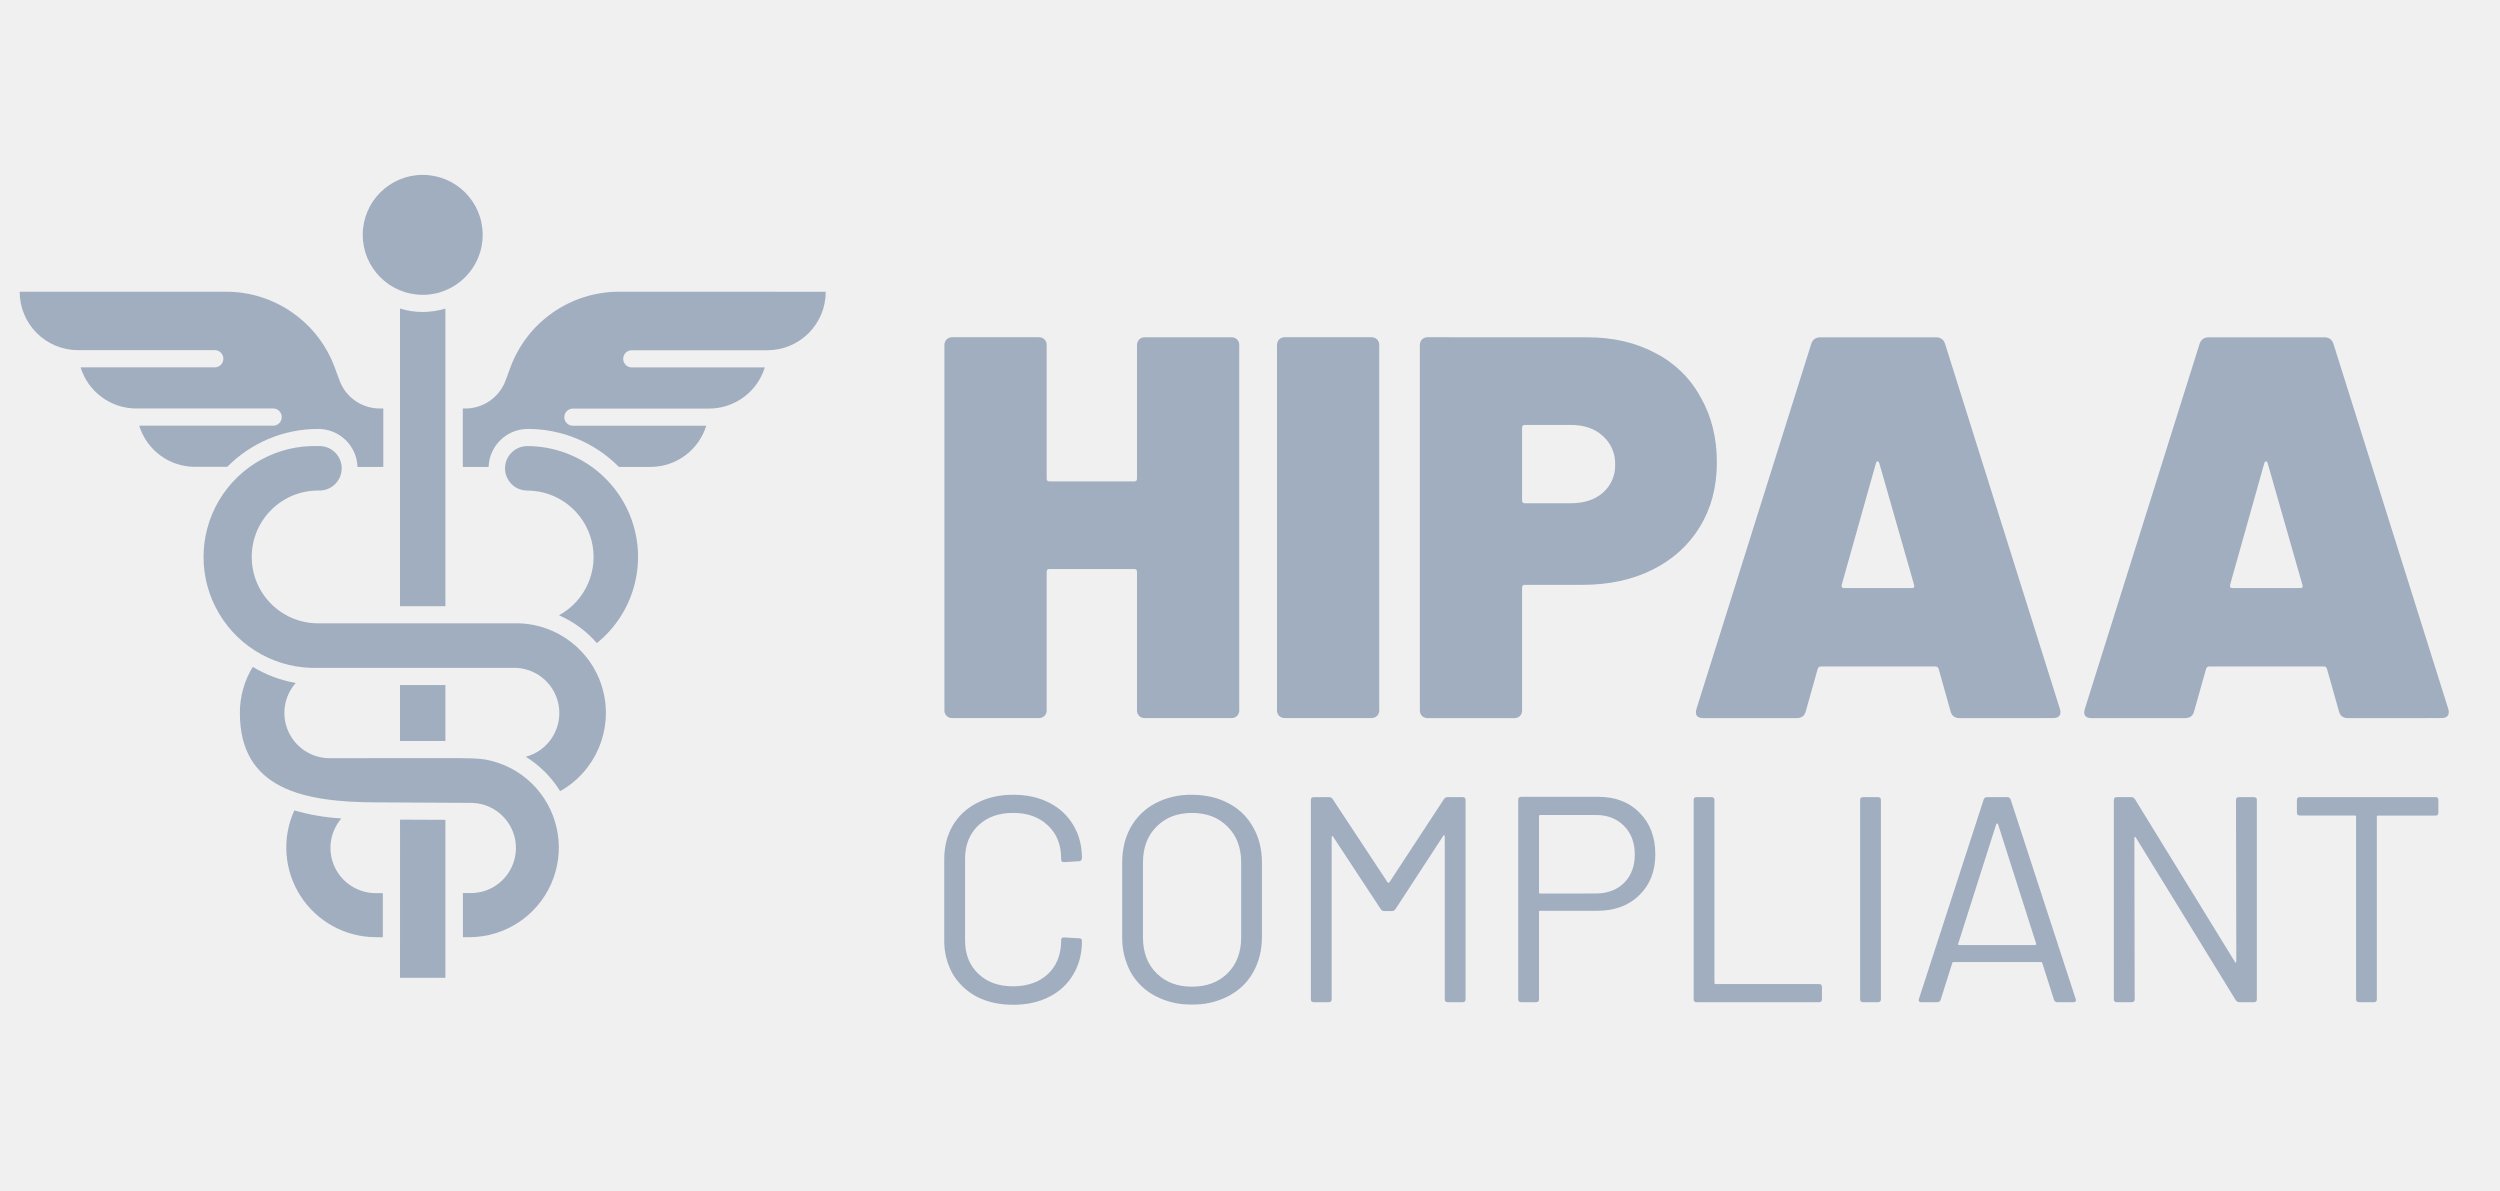
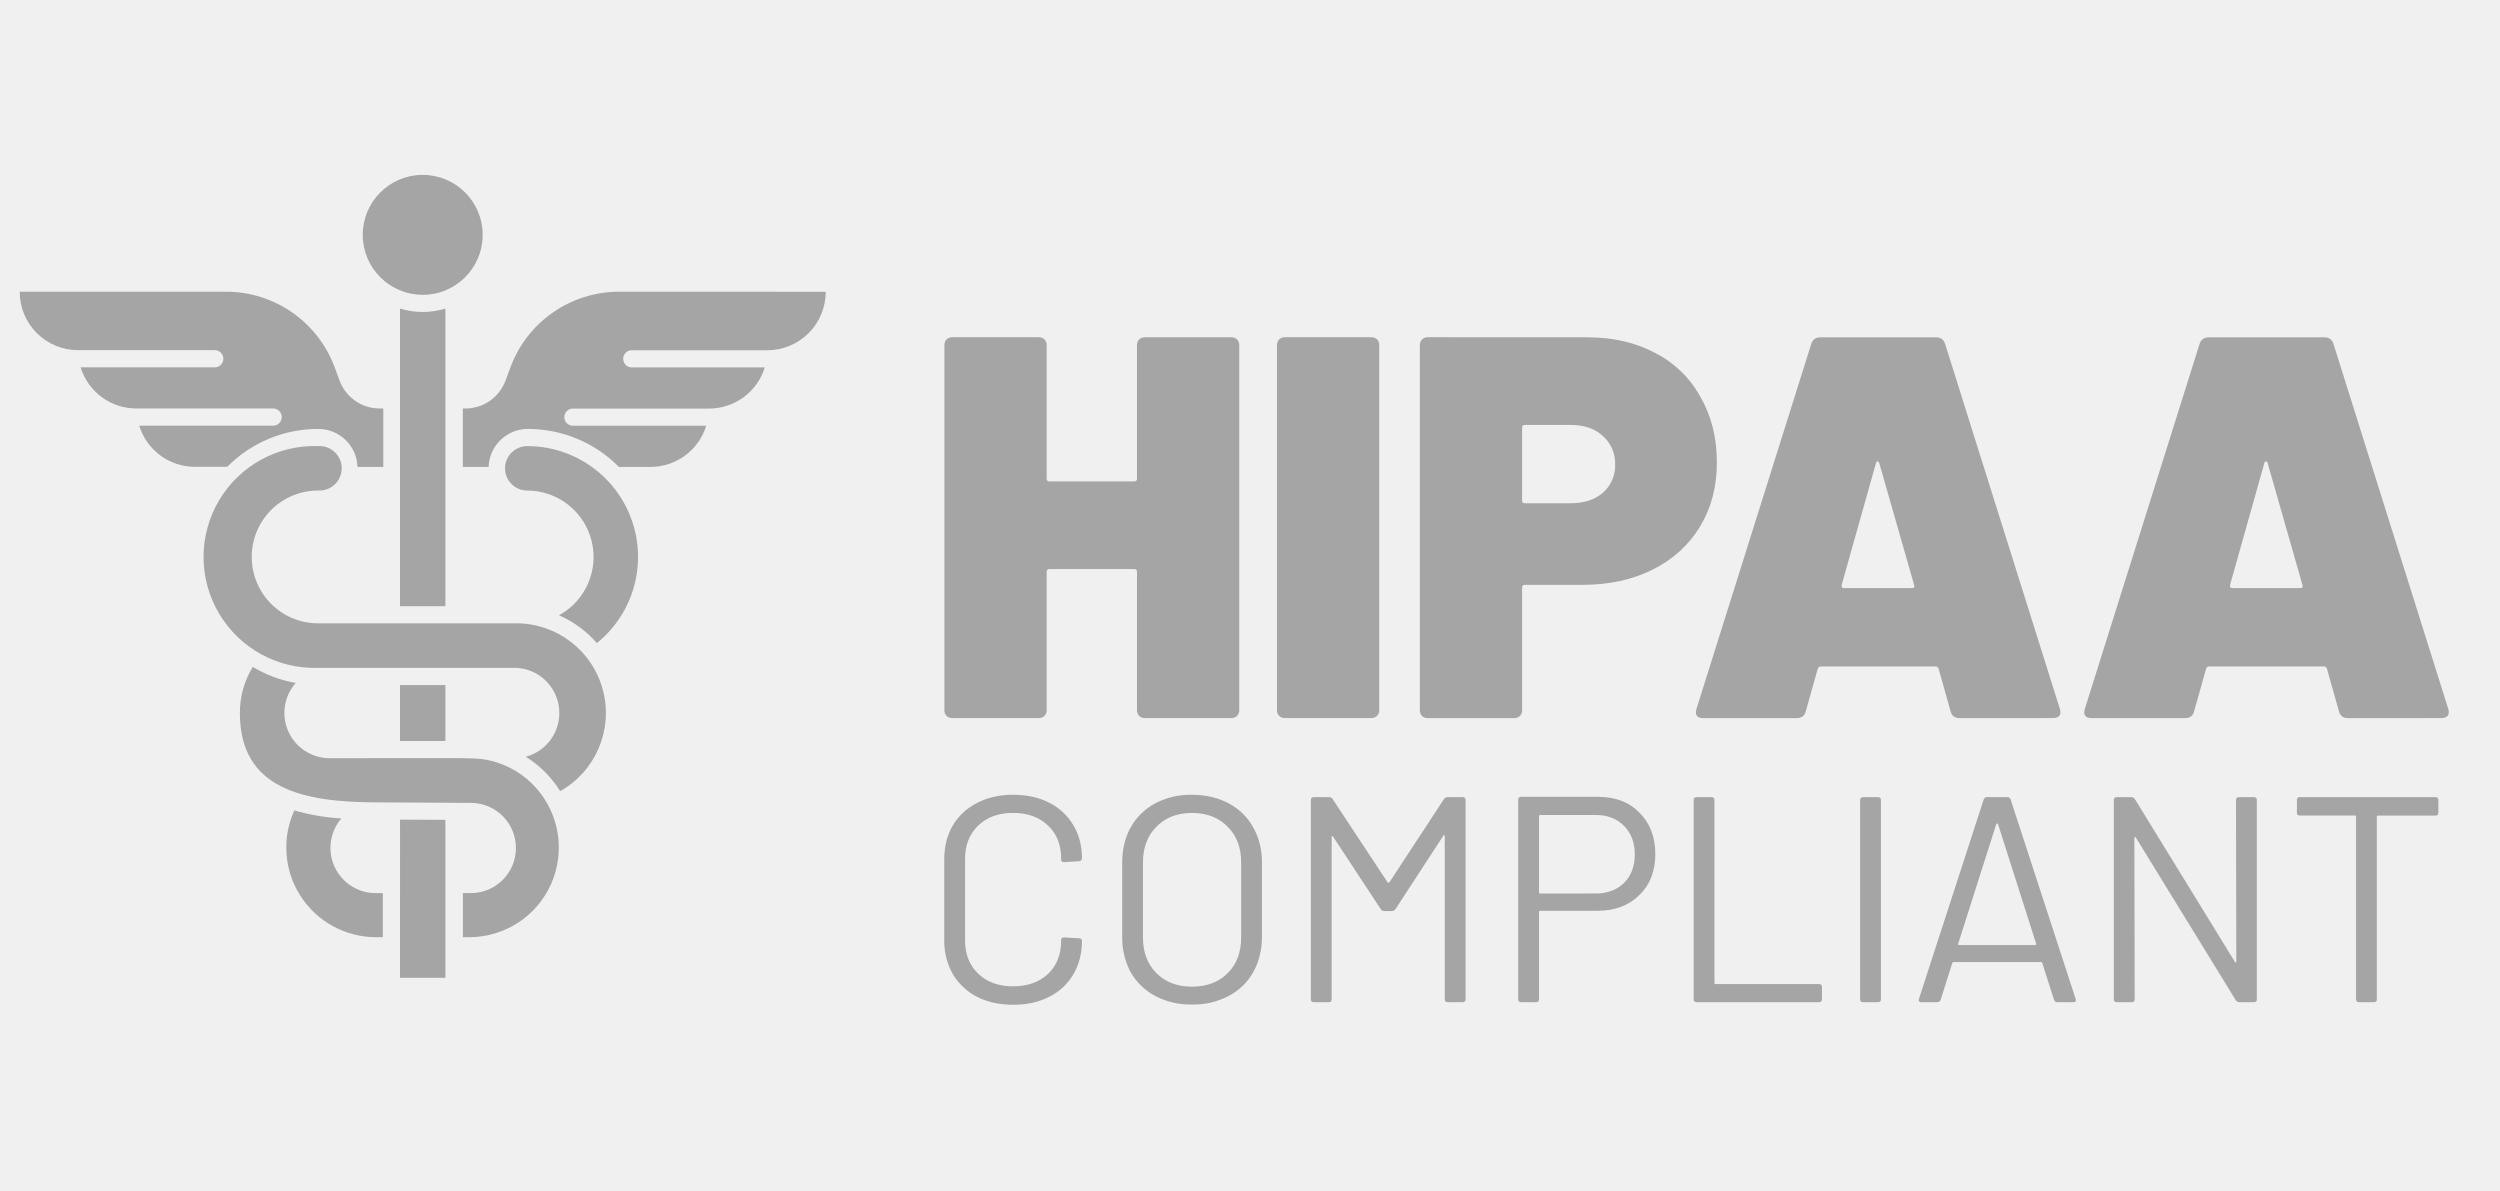
<svg xmlns="http://www.w3.org/2000/svg" width="63" height="30" fill="none" viewBox="0 0 63 30">
-   <g fill="#a0aec0" clip-path="url(#a)">
+   <g fill="#a5a5a6" clip-path="url(#a)">
    <path d="M8.017 10.809a.99.99 0 0 1 .992.957h.65v-1.472h-.09a1.08 1.08 0 0 1-1.013-.706l-.119-.323a2.92 2.92 0 0 0-2.739-1.914H.496a1.47 1.47 0 0 0 1.47 1.473h3.431a.217.217 0 1 1 0 .433H2.031a1.47 1.47 0 0 0 1.407 1.037h3.43a.217.217 0 1 1 0 .433h-3.36a1.47 1.47 0 0 0 1.404 1.037h.814a3.22 3.22 0 0 1 2.291-.955M15.6 7.351a2.92 2.92 0 0 0-2.74 1.914l-.119.323a1.08 1.08 0 0 1-1.006.706h-.072v1.472h.65a.99.99 0 0 1 .991-.957 3.23 3.23 0 0 1 2.293.957h.814a1.47 1.47 0 0 0 1.386-1.037h-3.36a.216.216 0 0 1 0-.433h3.43a1.47 1.47 0 0 0 1.406-1.037h-3.366a.217.217 0 0 1 0-.433h3.431a1.47 1.47 0 0 0 1.47-1.473zm-5.52.425v7.5h1.144v-7.5a1.95 1.95 0 0 1-1.143 0m-.001 9.487h1.144v1.411H10.08zm0 7.378h1.144V20.66l-1.143-.005zm.572-17.211a1.511 1.511 0 1 0 0-3.023 1.511 1.511 0 0 0 0 3.022" />
    <path d="M13.287 11.242a.56.56 0 1 0 0 1.12 1.674 1.674 0 0 1 .8 3.143c.367.16.693.4.954.701a2.792 2.792 0 0 0-1.754-4.964m-.277 4.466H8.017a1.673 1.673 0 1 1 0-3.347.561.561 0 1 0 0-1.12 2.796 2.796 0 1 0 0 5.589h4.993a1.14 1.14 0 0 1 .24 2.24c.352.219.648.515.866.867a2.26 2.26 0 0 0-1.104-4.23z" />
    <path d="M13.512 19.859a2.23 2.23 0 0 0-1.128-.685c-.379-.093-.366-.067-4.081-.067a1.141 1.141 0 0 1-.851-1.896 3.2 3.2 0 0 1-1.083-.405c-.213.35-.326.752-.324 1.162 0 1.932 1.62 2.244 3.43 2.252.776 0-.666 0 2.433.013a1.137 1.137 0 0 1-.063 2.273h-.18v1.111h.18a2.258 2.258 0 0 0 1.667-3.758" />
    <path d="M8.602 20.625a5.4 5.4 0 0 1-1.185-.203 2.26 2.26 0 0 0 2.05 3.195h.18v-1.11h-.18a1.14 1.14 0 0 1-.865-1.882" />
  </g>
-   <path fill="#a0aec0" d="M28.652 8.705q0-.096.055-.15a.2.2 0 0 1 .15-.056h2.166q.096 0 .151.055a.2.2 0 0 1 .055.151v9.185a.2.2 0 0 1-.055.151.2.2 0 0 1-.15.055h-2.166a.2.2 0 0 1-.151-.055.2.2 0 0 1-.055-.15v-3.483q0-.068-.069-.068h-2.138q-.069 0-.069.068v3.482a.2.2 0 0 1-.055.151.2.2 0 0 1-.15.055h-2.167a.2.2 0 0 1-.15-.055.2.2 0 0 1-.055-.15V8.704q0-.096.055-.15a.2.2 0 0 1 .15-.056h2.166q.097 0 .151.055a.2.2 0 0 1 .055.151v3.359q0 .069.069.068h2.138q.069 0 .069-.068zm3.733 9.39a.2.2 0 0 1-.15-.054.2.2 0 0 1-.055-.15V8.704q0-.096.054-.15a.2.2 0 0 1 .151-.056h2.166q.096 0 .151.055a.2.2 0 0 1 .055.151v9.185a.2.2 0 0 1-.055.151.2.2 0 0 1-.15.055zM40.003 8.5q.973 0 1.713.398a2.67 2.67 0 0 1 1.138 1.11q.411.713.411 1.646 0 .918-.425 1.617-.424.699-1.192 1.083t-1.769.384h-1.453q-.069 0-.069.069v3.084a.2.2 0 0 1-.054.151.2.2 0 0 1-.151.055h-2.166a.2.2 0 0 1-.151-.055.2.2 0 0 1-.055-.15V8.704q0-.096.055-.15a.2.2 0 0 1 .15-.056zm-.425 4.182q.507 0 .808-.26a.9.9 0 0 0 .316-.714.92.92 0 0 0-.316-.726q-.3-.274-.809-.274h-1.151q-.069 0-.069.068v1.837q0 .069.069.069zm9.808 5.415q-.191 0-.233-.178l-.301-1.07q-.028-.054-.069-.054h-2.906q-.041 0-.069.054l-.301 1.07q-.041.178-.233.178h-2.345q-.246 0-.178-.233l2.893-9.2q.054-.164.233-.164h2.906q.179 0 .233.165l2.893 9.199q.014.027.014.082 0 .15-.192.15zm-2.975-3.359q-.013.082.055.082h1.714q.082 0 .055-.082l-.878-3.07q-.014-.042-.04-.042-.029 0-.042.041zm12.762 3.359q-.192 0-.233-.178l-.302-1.07q-.026-.054-.068-.054h-2.907q-.04 0-.068.054l-.302 1.07q-.04.178-.233.178h-2.344q-.247 0-.178-.233l2.892-9.2q.056-.164.233-.164h2.907q.178 0 .233.165l2.893 9.199a.2.2 0 0 1 .013.082q0 .15-.192.15zm-2.975-3.359q-.014.082.055.082h1.714q.082 0 .054-.082l-.877-3.07q-.015-.042-.041-.042t-.041.041zM25.53 25.32q-.516 0-.908-.199a1.54 1.54 0 0 1-.612-.575 1.7 1.7 0 0 1-.215-.864v-2.03q0-.48.215-.85.22-.368.612-.568.392-.206.908-.206.517 0 .908.199.392.2.606.561.22.362.221.834a.08.08 0 0 1-.022.06.07.07 0 0 1-.052.021l-.376.023q-.075 0-.074-.067v-.022q0-.525-.332-.834-.332-.318-.879-.318t-.878.318-.332.834v2.067q0 .516.332.834t.878.317.879-.31q.332-.317.332-.841v-.015q0-.066.074-.066l.376.022q.075 0 .074.066 0 .48-.221.85a1.45 1.45 0 0 1-.606.56q-.39.2-.908.2m4.506-.007a1.9 1.9 0 0 1-.922-.214 1.54 1.54 0 0 1-.62-.598 1.85 1.85 0 0 1-.215-.9v-1.86q0-.51.215-.894a1.53 1.53 0 0 1 .62-.605 1.9 1.9 0 0 1 .922-.214q.524 0 .923.214.405.213.62.605.222.384.222.893v1.86q0 .51-.222.901-.215.384-.62.598a1.9 1.9 0 0 1-.923.214m0-.45q.562 0 .901-.34.34-.339.34-.9v-1.89q0-.561-.34-.9-.34-.348-.9-.348-.554 0-.894.347-.34.34-.34.901v1.89q0 .561.34.9.34.34.893.34m6.35-4.724q.036-.052.088-.052h.384q.075 0 .074.074v5.02q0 .073-.074.073h-.377q-.073 0-.073-.074v-4.104q0-.023-.015-.03-.015-.008-.022.015l-1.204 1.846q-.037.051-.088.051h-.192a.11.11 0 0 1-.089-.044l-1.203-1.83q-.007-.023-.022-.015-.015.007-.015.03v4.081q0 .075-.074.074h-.376q-.075 0-.074-.074v-5.02q0-.073.074-.073h.384a.1.1 0 0 1 .088.044l1.388 2.104q.007.007.022.007t.022-.007zm3.889-.06q.65 0 1.04.399.399.399.399 1.048 0 .642-.406 1.034-.399.39-1.056.391h-1.44q-.029 0-.029.03v2.2q0 .073-.073.073h-.377q-.075 0-.074-.074v-5.027q0-.074.074-.074zm-.06 2.436q.435 0 .71-.265.272-.273.272-.716 0-.45-.273-.724t-.709-.273h-1.402q-.03 0-.03.03v1.919q0 .03.03.03zm2.538 2.74q-.073 0-.073-.075v-5.02q0-.073.073-.073h.377q.074 0 .074.074v4.606q0 .03.03.03h2.605q.074 0 .074.073v.31q0 .075-.074.074zm4.196 0q-.075 0-.074-.075v-5.02q0-.073.074-.073h.377q.073 0 .073.074v5.02q0 .073-.074.073zm4.9 0q-.066 0-.088-.06l-.296-.93q-.008-.022-.03-.022h-2.207q-.021 0-.03.022l-.294.93q-.023.06-.089.06h-.399q-.08 0-.059-.082l1.632-5.027q.022-.06.088-.06h.502q.067 0 .089.06l1.639 5.027.007.03q0 .051-.066.051zm-2.502-1.477a.03.03 0 0 0 0 .03q.015.007.03.007h1.904q.015 0 .022-.008.015-.015.007-.03l-.96-3.011q-.007-.015-.022-.015t-.022.015zm7-3.617q0-.075.075-.074h.376q.075 0 .074.074v5.02q0 .073-.074.073h-.369q-.052 0-.089-.052l-2.517-4.097q-.007-.022-.022-.014-.015 0-.015.022l.008 4.067q0 .075-.074.074h-.377q-.074 0-.074-.074v-5.02q0-.073.074-.073h.37q.05 0 .088.052l2.517 4.096q.008.023.022.023.015-.007.015-.03zm5.026-.074q.075 0 .074.074v.317q0 .075-.074.074h-1.447q-.03 0-.03.03v4.598q0 .075-.073.074h-.376q-.075 0-.074-.074v-4.599q0-.03-.03-.03h-1.388q-.073 0-.073-.073v-.317q0-.075.073-.074z" />
+   <path fill="#a5a5a6" d="M28.652 8.705q0-.096.055-.15a.2.2 0 0 1 .15-.056h2.166q.096 0 .151.055a.2.2 0 0 1 .055.151v9.185a.2.2 0 0 1-.055.151.2.2 0 0 1-.15.055h-2.166a.2.2 0 0 1-.151-.055.2.2 0 0 1-.055-.15v-3.483q0-.068-.069-.068h-2.138q-.069 0-.069.068v3.482a.2.2 0 0 1-.055.151.2.2 0 0 1-.15.055h-2.167a.2.2 0 0 1-.15-.055.2.2 0 0 1-.055-.15V8.704q0-.096.055-.15a.2.2 0 0 1 .15-.056h2.166q.097 0 .151.055a.2.2 0 0 1 .055.151v3.359q0 .069.069.068h2.138q.069 0 .069-.068zm3.733 9.39a.2.2 0 0 1-.15-.054.2.2 0 0 1-.055-.15V8.704q0-.096.054-.15a.2.2 0 0 1 .151-.056h2.166q.096 0 .151.055a.2.2 0 0 1 .055.151v9.185a.2.2 0 0 1-.055.151.2.2 0 0 1-.15.055zM40.003 8.5q.973 0 1.713.398a2.67 2.67 0 0 1 1.138 1.11q.411.713.411 1.646 0 .918-.425 1.617-.424.699-1.192 1.083t-1.769.384h-1.453q-.069 0-.069.069v3.084a.2.2 0 0 1-.054.151.2.2 0 0 1-.151.055h-2.166a.2.2 0 0 1-.151-.055.2.2 0 0 1-.055-.15V8.704q0-.096.055-.15a.2.2 0 0 1 .15-.056zm-.425 4.182q.507 0 .808-.26a.9.9 0 0 0 .316-.714.92.92 0 0 0-.316-.726q-.3-.274-.809-.274h-1.151q-.069 0-.069.068v1.837q0 .069.069.069zm9.808 5.415q-.191 0-.233-.178l-.301-1.07q-.028-.054-.069-.054h-2.906q-.041 0-.069.054l-.301 1.07q-.041.178-.233.178h-2.345q-.246 0-.178-.233l2.893-9.2q.054-.164.233-.164h2.906q.179 0 .233.165l2.893 9.199q.014.027.014.082 0 .15-.192.15zm-2.975-3.359q-.013.082.055.082h1.714q.082 0 .055-.082l-.878-3.07q-.014-.042-.04-.042-.029 0-.042.041zm12.762 3.359q-.192 0-.233-.178l-.302-1.07q-.026-.054-.068-.054h-2.907q-.04 0-.068.054l-.302 1.07q-.04.178-.233.178h-2.344q-.247 0-.178-.233l2.892-9.2q.056-.164.233-.164h2.907q.178 0 .233.165l2.893 9.199a.2.2 0 0 1 .013.082q0 .15-.192.15zm-2.975-3.359q-.014.082.055.082h1.714q.082 0 .054-.082l-.877-3.07q-.015-.042-.041-.042t-.041.041zM25.53 25.32q-.516 0-.908-.199a1.54 1.54 0 0 1-.612-.575 1.7 1.7 0 0 1-.215-.864v-2.03q0-.48.215-.85.22-.368.612-.568.392-.206.908-.206.517 0 .908.199.392.2.606.561.22.362.221.834a.08.08 0 0 1-.022.06.07.07 0 0 1-.052.021l-.376.023q-.075 0-.074-.067v-.022q0-.525-.332-.834-.332-.318-.879-.318t-.878.318-.332.834v2.067q0 .516.332.834t.878.317.879-.31q.332-.317.332-.841v-.015q0-.066.074-.066l.376.022q.075 0 .074.066 0 .48-.221.85a1.45 1.45 0 0 1-.606.56q-.39.2-.908.2m4.506-.007a1.9 1.9 0 0 1-.922-.214 1.54 1.54 0 0 1-.62-.598 1.85 1.85 0 0 1-.215-.9v-1.86q0-.51.215-.894a1.53 1.53 0 0 1 .62-.605 1.9 1.9 0 0 1 .922-.214q.524 0 .923.214.405.213.62.605.222.384.222.893v1.86q0 .51-.222.901-.215.384-.62.598a1.9 1.9 0 0 1-.923.214m0-.45q.562 0 .901-.34.34-.339.34-.9v-1.89q0-.561-.34-.9-.34-.348-.9-.348-.554 0-.894.347-.34.34-.34.901v1.89q0 .561.34.9.34.34.893.34m6.35-4.724q.036-.052.088-.052h.384q.075 0 .074.074v5.02q0 .073-.074.073h-.377q-.073 0-.073-.074v-4.104q0-.023-.015-.03-.015-.008-.022.015l-1.204 1.846q-.037.051-.088.051h-.192a.11.11 0 0 1-.089-.044l-1.203-1.83q-.007-.023-.022-.015-.015.007-.015.03v4.081q0 .075-.074.074h-.376q-.075 0-.074-.074v-5.02q0-.073.074-.073h.384a.1.1 0 0 1 .088.044l1.388 2.104q.007.007.022.007t.022-.007zm3.889-.06q.65 0 1.04.399.399.399.399 1.048 0 .642-.406 1.034-.399.39-1.056.391h-1.44q-.029 0-.029.03v2.2q0 .073-.073.073h-.377q-.075 0-.074-.074v-5.027q0-.074.074-.074zm-.06 2.436q.435 0 .71-.265.272-.273.272-.716 0-.45-.273-.724t-.709-.273h-1.402q-.03 0-.03.03v1.919q0 .03.03.03zm2.538 2.74q-.073 0-.073-.075v-5.02q0-.073.073-.073h.377q.074 0 .074.074v4.606q0 .03.03.03h2.605q.074 0 .074.073v.31q0 .075-.074.074zm4.196 0q-.075 0-.074-.075v-5.02q0-.073.074-.073h.377q.073 0 .073.074v5.02q0 .073-.074.073zm4.9 0q-.066 0-.088-.06l-.296-.93q-.008-.022-.03-.022h-2.207q-.021 0-.03.022l-.294.93q-.023.06-.089.06h-.399q-.08 0-.059-.082l1.632-5.027q.022-.06.088-.06h.502q.067 0 .089.06l1.639 5.027.007.03q0 .051-.066.051zm-2.502-1.477a.03.03 0 0 0 0 .03q.015.007.03.007h1.904q.015 0 .022-.008.015-.015.007-.03l-.96-3.011q-.007-.015-.022-.015t-.022.015zm7-3.617q0-.075.075-.074h.376q.075 0 .074.074v5.02q0 .073-.074.073h-.369q-.052 0-.089-.052l-2.517-4.097q-.007-.022-.022-.014-.015 0-.015.022l.008 4.067q0 .075-.074.074h-.377q-.074 0-.074-.074v-5.02q0-.073.074-.073h.37q.05 0 .088.052l2.517 4.096q.008.023.022.023.015-.007.015-.03zm5.026-.074q.075 0 .074.074v.317q0 .075-.074.074h-1.447q-.03 0-.03.03v4.598q0 .075-.073.074h-.376q-.075 0-.074-.074v-4.599q0-.03-.03-.03h-1.388q-.073 0-.073-.073v-.317q0-.075.073-.074z" />
  <defs>
    <clipPath id="a">
      <path fill="#fff" d="M.26 4.132h20.785v20.785H.26z" />
    </clipPath>
  </defs>
</svg>
